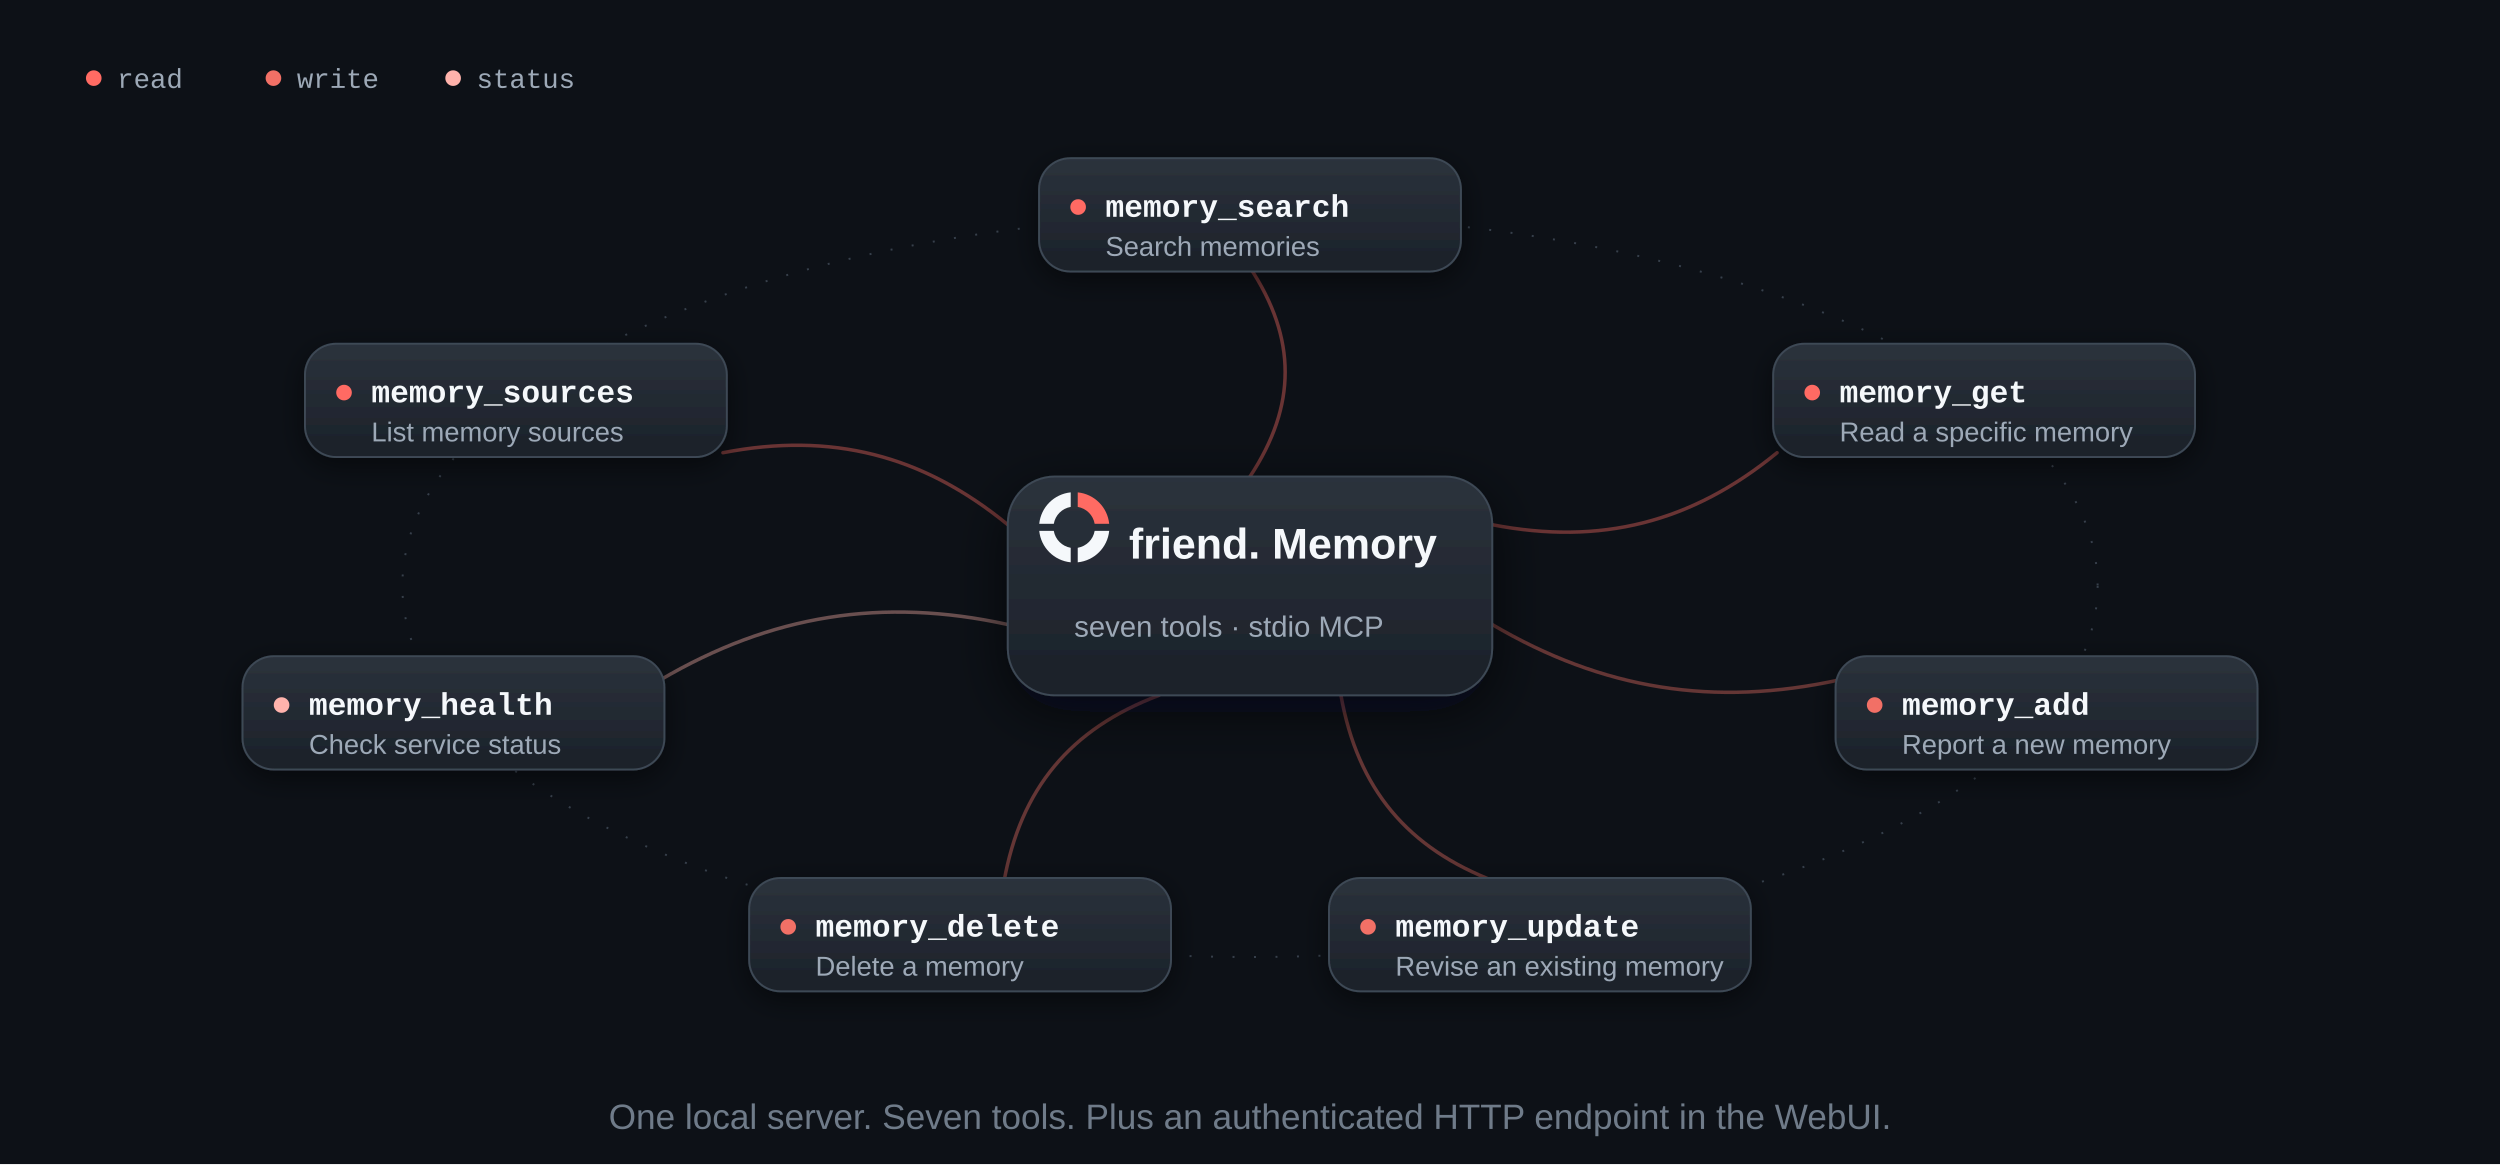
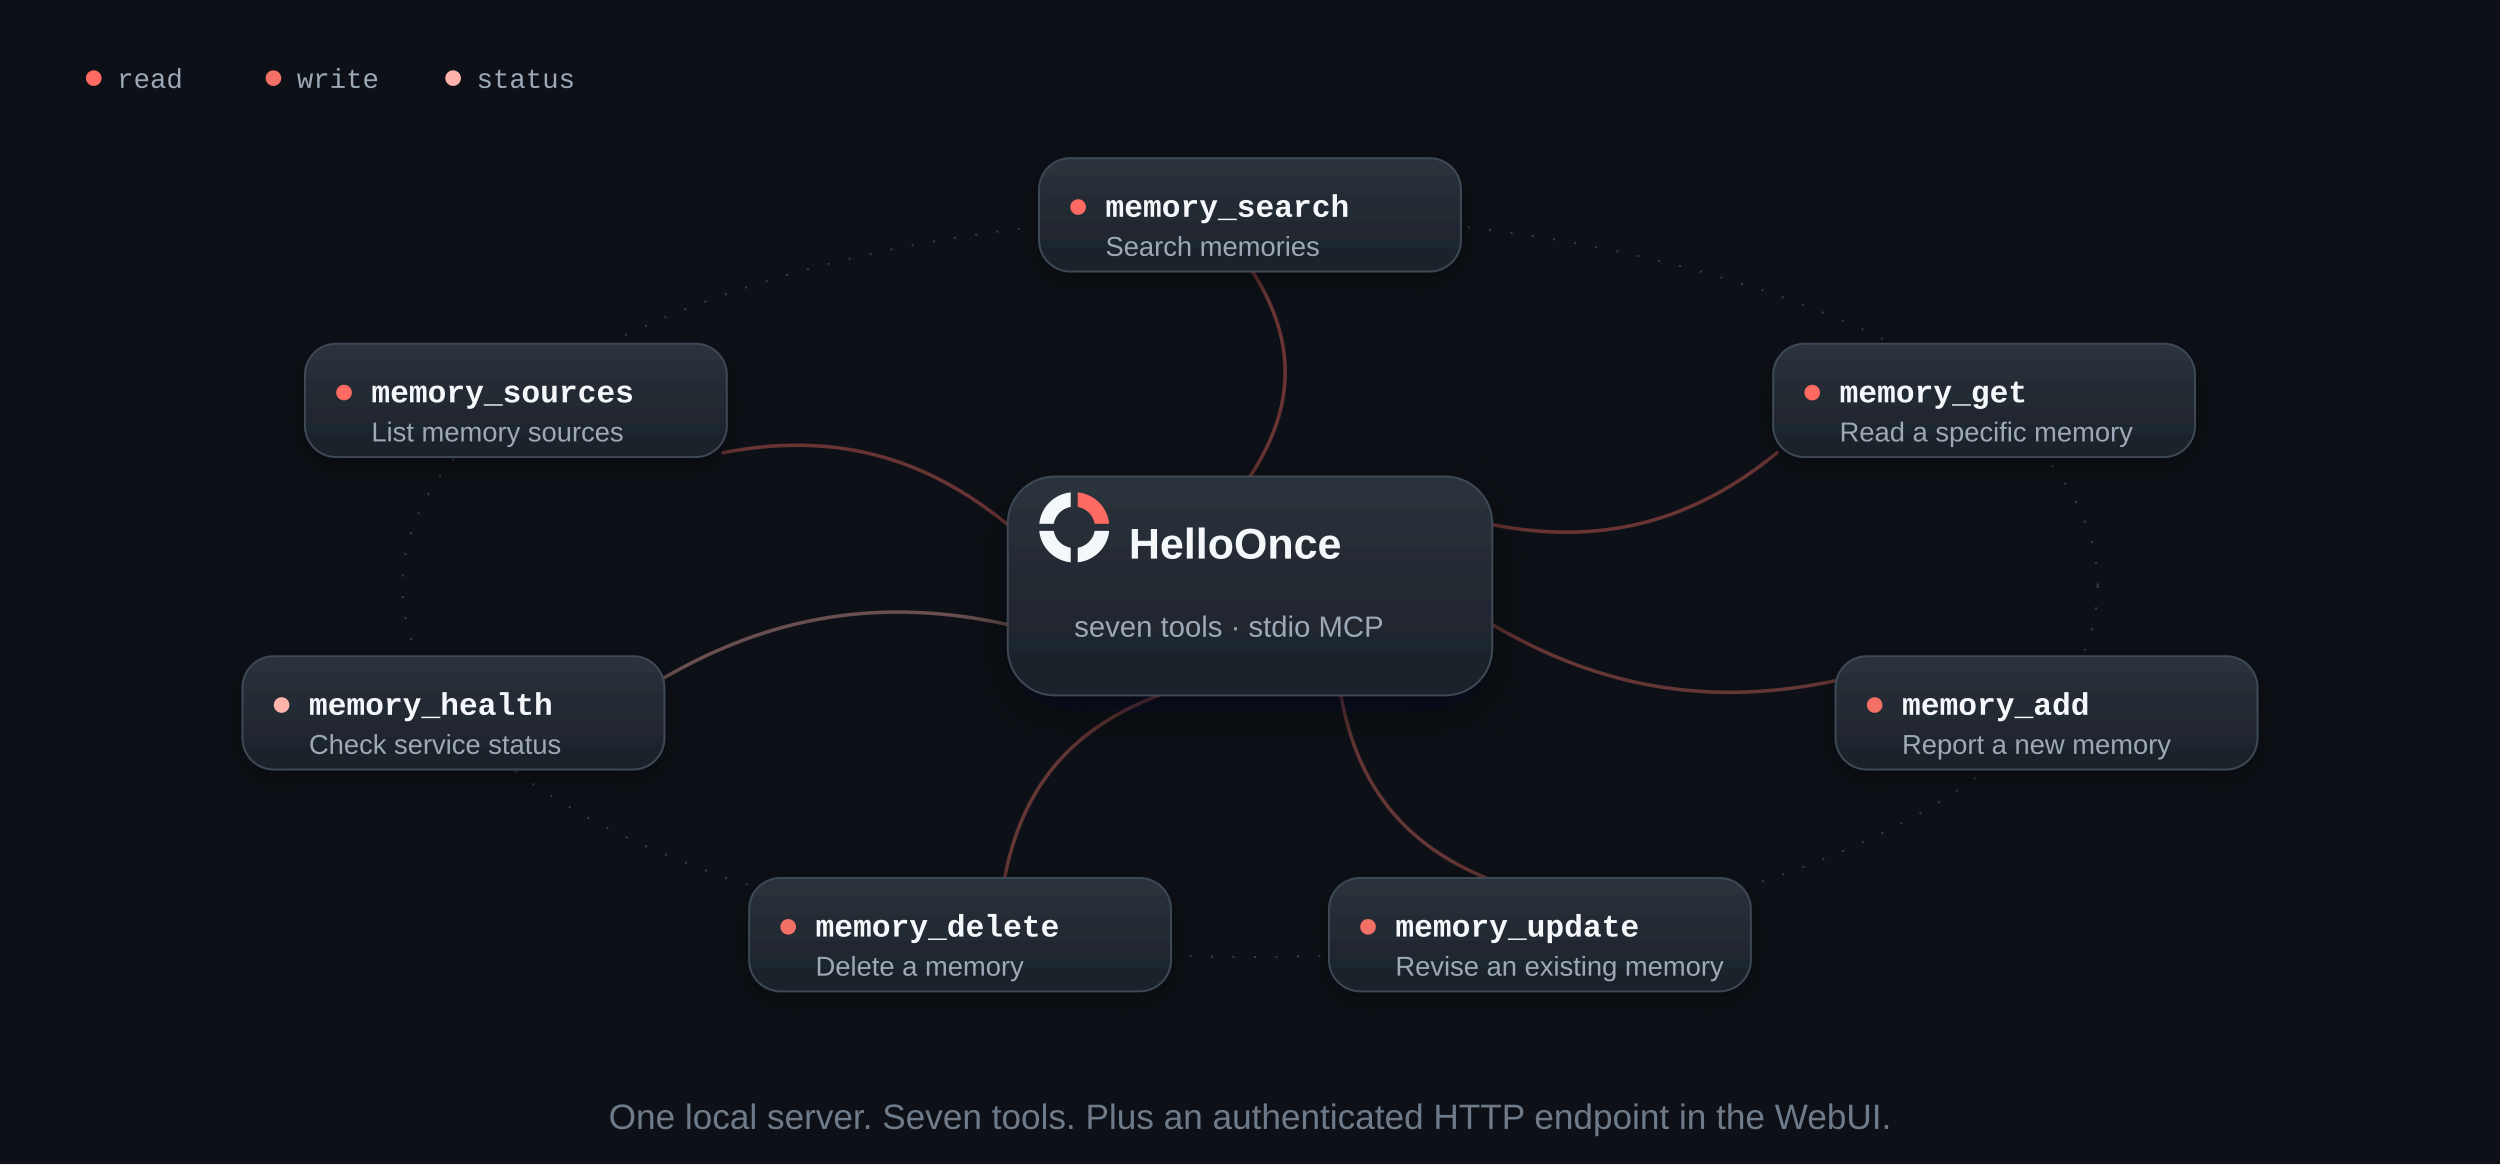
<svg xmlns="http://www.w3.org/2000/svg" viewBox="0 0 1280 596" width="1280" height="596" role="img" aria-label="Network diagram: one local MCP server exposes seven memory tools — three read, three write, one status (search, get, sources / add, update, delete / health).">
  <defs>
    <radialGradient id="halo" cx="50%" cy="50%" r="50%">
      <stop offset="0" stop-color="#FF7A70" stop-opacity=".55" />
      <stop offset=".45" stop-color="#FF7A70" stop-opacity=".18" />
      <stop offset="1" stop-color="#FF7A70" stop-opacity="0" />
    </radialGradient>
    <linearGradient id="cardGrad" x1="0" y1="0" x2="0" y2="1">
      <stop offset="0" stop-color="#2B323C" />
      <stop offset="1" stop-color="#1B2129" />
    </linearGradient>
    <linearGradient id="cardAltGrad" x1="0" y1="0" x2="0" y2="1">
      <stop offset="0" stop-color="#39424F" />
      <stop offset="1" stop-color="#262E38" />
    </linearGradient>
    <filter id="soft" x="-30%" y="-30%" width="160%" height="180%">
      <feDropShadow dx="0" dy="8" stdDeviation="14" flood-color="rgba(1,4,9,.62)" flood-opacity="1" />
    </filter>
    <filter id="softSm" x="-30%" y="-30%" width="160%" height="180%">
      <feDropShadow dx="0" dy="4" stdDeviation="7" flood-color="rgba(1,4,9,.62)" flood-opacity=".8" />
    </filter>
  </defs>
  <style>
  .s{font-family:-apple-system, BlinkMacSystemFont, 'Segoe UI Variable Display', 'Segoe UI', 'Helvetica Neue', Arial, 'Microsoft YaHei', 'PingFang SC', 'Hiragino Sans GB', 'Noto Sans CJK SC', sans-serif}
  .m{font-family:ui-monospace, SFMono-Regular, 'SF Mono', Menlo, Consolas, 'Liberation Mono', 'Microsoft YaHei', monospace}
  .rise{opacity:0;animation:rise .9s cubic-bezier(.16,.84,.32,1) both}
  @keyframes rise{from{opacity:0;transform:translateY(14px);filter:blur(6px)}to{opacity:1;transform:none;filter:blur(0)}}
  @keyframes breathe{0%,100%{opacity:.45;transform:scale(.96)}50%{opacity:.9;transform:scale(1.05)}}
  @keyframes breathe2{
    0%{opacity:.05;transform:scale(.93);animation-timing-function:cubic-bezier(.66,0,.34,1)}
    18%{opacity:.12;transform:scale(1.03);animation-timing-function:cubic-bezier(.37,0,.63,1)}
    34%{opacity:.07;transform:scale(.99);animation-timing-function:cubic-bezier(.45,0,.55,1)}
    57%{opacity:.15;transform:scale(1.085);animation-timing-function:cubic-bezier(.3,0,.7,1)}
    72%{opacity:.088;transform:scale(1.008);animation-timing-function:cubic-bezier(.6,0,.4,1)}
    88%{opacity:.126;transform:scale(1.052);animation-timing-function:cubic-bezier(.5,0,.5,1)}
    100%{opacity:.05;transform:scale(.93)}
  }
  @keyframes twinkle{0%,100%{opacity:.12}50%{opacity:.5}}
  .tw{animation:twinkle 9s ease-in-out infinite}
  .snr{animation:snr 5.4s cubic-bezier(.16,.84,.32,1) infinite;transform-box:fill-box;transform-origin:center}
  @keyframes snr{0%{transform:scale(.5);opacity:.55}65%{opacity:0}100%{transform:scale(1.6);opacity:0}}
  .swp{animation-timing-function:cubic-bezier(.83,0,.17,1);animation-iteration-count:infinite;opacity:0}
  .march{animation:march 1.65s linear infinite}
  .dp{animation:dotpulse 2.6s ease-in-out infinite}
  @keyframes dotpulse{0%,100%{opacity:.42}50%{opacity:1}}
  @keyframes march{to{stroke-dashoffset:-24}}
  .scan{animation:scan 4s cubic-bezier(.83,0,.17,1) infinite;opacity:0}
  @keyframes scan{0%{transform:translateX(0);opacity:0}8%{opacity:1}88%{opacity:1}100%{transform:translateX(1140px);opacity:0}}
  @media (prefers-reduced-motion: reduce){
    .rise{animation:none!important;opacity:1!important;filter:none!important;transform:none!important}
    .tw{animation:none!important;opacity:.55!important}
    .snr,.swp,.scan{animation:none!important;opacity:0!important}
    .march{animation:none!important}
    .dp{animation:none!important;opacity:1!important}
  }</style>
  <rect width="1280" height="596" fill="#0D1117" />
  <ellipse cx="640" cy="300" rx="434" ry="190" fill="none" stroke="#3E4855" stroke-width="1" stroke-dasharray="1 10" class="march" opacity=".85" />
  <circle cx="48" cy="40" r="4" fill="#FF6B63" />
  <text x="60" y="45" font-size="14" font-weight="500" fill="#9DA9B7" class="m">read</text>
  <circle cx="140" cy="40" r="4" fill="#F27066" />
  <text x="152" y="45" font-size="14" font-weight="500" fill="#9DA9B7" class="m">write</text>
  <circle cx="232" cy="40" r="4" fill="#FFB3AC" />
  <text x="244" y="45" font-size="14" font-weight="500" fill="#9DA9B7" class="m">status</text>
  <path id="tk0" d="M640,244 C664,207.62 664,173.38 640,137" fill="none" stroke="#FF6B63" stroke-width="1.8" opacity=".38" stroke-linecap="round" />
  <path id="tk1" d="M764,268.66 C819.47,279.39 866.15,267.59 909.86,231.79" fill="none" stroke="#FF6B63" stroke-width="1.8" opacity=".38" stroke-linecap="round" />
  <path id="tk2" d="M764,319.76 C820.68,353.09 877.59,362.16 941.83,348.09" fill="none" stroke="#F27066" stroke-width="1.8" opacity=".38" stroke-linecap="round" />
  <path id="tk3" d="M686.56,356 C695.11,403.83 720.53,434.4 765.99,451.54" fill="none" stroke="#F27066" stroke-width="1.8" opacity=".38" stroke-linecap="round" />
  <path id="tk4" d="M593.44,356 C547.98,373.14 522.56,403.71 514.01,451.54" fill="none" stroke="#F27066" stroke-width="1.8" opacity=".38" stroke-linecap="round" />
  <path id="tk5" d="M516,319.76 C451.76,305.69 394.86,314.76 338.17,348.09" fill="none" stroke="#FFB3AC" stroke-width="1.8" opacity=".38" stroke-linecap="round" />
  <path id="tk6" d="M516,268.66 C472.29,232.86 425.62,221.06 370.14,231.79" fill="none" stroke="#FF6B63" stroke-width="1.8" opacity=".38" stroke-linecap="round" />
  <g>
    <g>
      <animateMotion dur="1.15s" begin="0s" repeatCount="indefinite" calcMode="spline" keyPoints="0;1" keyTimes="0;1" keySplines=".42 0 .28 1">
        <mpath href="#tk0" />
      </animateMotion>
      <circle r="5.4" fill="#FF6B63" opacity="0">
        <animate attributeName="r" values="2.16;5.4;5.4;2.16" keyTimes="0;.14;.86;1" calcMode="spline" keySplines=".4 0 .6 1;.4 0 .6 1;.4 0 .6 1" dur="1.15s" begin="0s" repeatCount="indefinite" />
        <animate attributeName="opacity" values="0;.115;.115;0" keyTimes="0;.14;.86;1" calcMode="spline" keySplines=".4 0 .6 1;.4 0 .6 1;.4 0 .6 1" dur="1.15s" begin="0s" repeatCount="indefinite" />
      </circle>
      <circle r="3.6" fill="#FF6B63" opacity="0">
        <animate attributeName="r" values="1.26;3.6;3.6;1.26" keyTimes="0;.14;.86;1" calcMode="spline" keySplines=".4 0 .6 1;.4 0 .6 1;.4 0 .6 1" dur="1.15s" begin="0s" repeatCount="indefinite" />
        <animate attributeName="opacity" values="0;1;1;0" keyTimes="0;.14;.86;1" calcMode="spline" keySplines=".4 0 .6 1;.4 0 .6 1;.4 0 .6 1" dur="1.15s" begin="0s" repeatCount="indefinite" />
      </circle>
    </g>
    <g>
      <animateMotion dur="1.15s" begin="-0.58s" repeatCount="indefinite" calcMode="spline" keyPoints="0;1" keyTimes="0;1" keySplines=".42 0 .28 1">
        <mpath href="#tk0" />
      </animateMotion>
      <circle r="5.4" fill="#FF6B63" opacity="0">
        <animate attributeName="r" values="2.16;5.4;5.4;2.16" keyTimes="0;.14;.86;1" calcMode="spline" keySplines=".4 0 .6 1;.4 0 .6 1;.4 0 .6 1" dur="1.15s" begin="-0.58s" repeatCount="indefinite" />
        <animate attributeName="opacity" values="0;.115;.115;0" keyTimes="0;.14;.86;1" calcMode="spline" keySplines=".4 0 .6 1;.4 0 .6 1;.4 0 .6 1" dur="1.15s" begin="-0.58s" repeatCount="indefinite" />
      </circle>
      <circle r="3.6" fill="#FF6B63" opacity="0">
        <animate attributeName="r" values="1.26;3.6;3.6;1.26" keyTimes="0;.14;.86;1" calcMode="spline" keySplines=".4 0 .6 1;.4 0 .6 1;.4 0 .6 1" dur="1.15s" begin="-0.58s" repeatCount="indefinite" />
        <animate attributeName="opacity" values="0;1;1;0" keyTimes="0;.14;.86;1" calcMode="spline" keySplines=".4 0 .6 1;.4 0 .6 1;.4 0 .6 1" dur="1.15s" begin="-0.58s" repeatCount="indefinite" />
      </circle>
    </g>
    <g>
      <animateMotion dur="1.22s" begin="-0.37s" repeatCount="indefinite" calcMode="spline" keyPoints="0;1" keyTimes="0;1" keySplines=".42 0 .28 1">
        <mpath href="#tk1" />
      </animateMotion>
      <circle r="5.4" fill="#FF6B63" opacity="0">
        <animate attributeName="r" values="2.16;5.4;5.4;2.16" keyTimes="0;.14;.86;1" calcMode="spline" keySplines=".4 0 .6 1;.4 0 .6 1;.4 0 .6 1" dur="1.22s" begin="-0.37s" repeatCount="indefinite" />
        <animate attributeName="opacity" values="0;.115;.115;0" keyTimes="0;.14;.86;1" calcMode="spline" keySplines=".4 0 .6 1;.4 0 .6 1;.4 0 .6 1" dur="1.22s" begin="-0.37s" repeatCount="indefinite" />
      </circle>
      <circle r="3.6" fill="#FF6B63" opacity="0">
        <animate attributeName="r" values="1.26;3.6;3.6;1.26" keyTimes="0;.14;.86;1" calcMode="spline" keySplines=".4 0 .6 1;.4 0 .6 1;.4 0 .6 1" dur="1.22s" begin="-0.37s" repeatCount="indefinite" />
        <animate attributeName="opacity" values="0;1;1;0" keyTimes="0;.14;.86;1" calcMode="spline" keySplines=".4 0 .6 1;.4 0 .6 1;.4 0 .6 1" dur="1.22s" begin="-0.37s" repeatCount="indefinite" />
      </circle>
    </g>
    <g>
      <animateMotion dur="1.22s" begin="-0.95s" repeatCount="indefinite" calcMode="spline" keyPoints="0;1" keyTimes="0;1" keySplines=".42 0 .28 1">
        <mpath href="#tk1" />
      </animateMotion>
      <circle r="5.4" fill="#FF6B63" opacity="0">
        <animate attributeName="r" values="2.16;5.4;5.4;2.16" keyTimes="0;.14;.86;1" calcMode="spline" keySplines=".4 0 .6 1;.4 0 .6 1;.4 0 .6 1" dur="1.22s" begin="-0.95s" repeatCount="indefinite" />
        <animate attributeName="opacity" values="0;.115;.115;0" keyTimes="0;.14;.86;1" calcMode="spline" keySplines=".4 0 .6 1;.4 0 .6 1;.4 0 .6 1" dur="1.22s" begin="-0.95s" repeatCount="indefinite" />
      </circle>
      <circle r="3.6" fill="#FF6B63" opacity="0">
        <animate attributeName="r" values="1.26;3.6;3.6;1.26" keyTimes="0;.14;.86;1" calcMode="spline" keySplines=".4 0 .6 1;.4 0 .6 1;.4 0 .6 1" dur="1.22s" begin="-0.95s" repeatCount="indefinite" />
        <animate attributeName="opacity" values="0;1;1;0" keyTimes="0;.14;.86;1" calcMode="spline" keySplines=".4 0 .6 1;.4 0 .6 1;.4 0 .6 1" dur="1.22s" begin="-0.95s" repeatCount="indefinite" />
      </circle>
    </g>
    <g>
      <animateMotion dur="1.29s" begin="-0.74s" repeatCount="indefinite" calcMode="spline" keyPoints="0;1" keyTimes="0;1" keySplines=".42 0 .28 1">
        <mpath href="#tk2" />
      </animateMotion>
      <circle r="5.4" fill="#F27066" opacity="0">
        <animate attributeName="r" values="2.16;5.4;5.4;2.16" keyTimes="0;.14;.86;1" calcMode="spline" keySplines=".4 0 .6 1;.4 0 .6 1;.4 0 .6 1" dur="1.29s" begin="-0.74s" repeatCount="indefinite" />
        <animate attributeName="opacity" values="0;.115;.115;0" keyTimes="0;.14;.86;1" calcMode="spline" keySplines=".4 0 .6 1;.4 0 .6 1;.4 0 .6 1" dur="1.29s" begin="-0.74s" repeatCount="indefinite" />
      </circle>
      <circle r="3.6" fill="#F27066" opacity="0">
        <animate attributeName="r" values="1.26;3.6;3.6;1.26" keyTimes="0;.14;.86;1" calcMode="spline" keySplines=".4 0 .6 1;.4 0 .6 1;.4 0 .6 1" dur="1.29s" begin="-0.74s" repeatCount="indefinite" />
        <animate attributeName="opacity" values="0;1;1;0" keyTimes="0;.14;.86;1" calcMode="spline" keySplines=".4 0 .6 1;.4 0 .6 1;.4 0 .6 1" dur="1.29s" begin="-0.74s" repeatCount="indefinite" />
      </circle>
    </g>
    <g>
      <animateMotion dur="1.29s" begin="-1.32s" repeatCount="indefinite" calcMode="spline" keyPoints="0;1" keyTimes="0;1" keySplines=".42 0 .28 1">
        <mpath href="#tk2" />
      </animateMotion>
      <circle r="5.4" fill="#F27066" opacity="0">
        <animate attributeName="r" values="2.16;5.4;5.4;2.16" keyTimes="0;.14;.86;1" calcMode="spline" keySplines=".4 0 .6 1;.4 0 .6 1;.4 0 .6 1" dur="1.29s" begin="-1.32s" repeatCount="indefinite" />
        <animate attributeName="opacity" values="0;.115;.115;0" keyTimes="0;.14;.86;1" calcMode="spline" keySplines=".4 0 .6 1;.4 0 .6 1;.4 0 .6 1" dur="1.29s" begin="-1.32s" repeatCount="indefinite" />
      </circle>
      <circle r="3.6" fill="#F27066" opacity="0">
        <animate attributeName="r" values="1.26;3.6;3.6;1.26" keyTimes="0;.14;.86;1" calcMode="spline" keySplines=".4 0 .6 1;.4 0 .6 1;.4 0 .6 1" dur="1.29s" begin="-1.32s" repeatCount="indefinite" />
        <animate attributeName="opacity" values="0;1;1;0" keyTimes="0;.14;.86;1" calcMode="spline" keySplines=".4 0 .6 1;.4 0 .6 1;.4 0 .6 1" dur="1.29s" begin="-1.32s" repeatCount="indefinite" />
      </circle>
    </g>
    <g>
      <animateMotion dur="1.36s" begin="-1.11s" repeatCount="indefinite" calcMode="spline" keyPoints="0;1" keyTimes="0;1" keySplines=".42 0 .28 1">
        <mpath href="#tk3" />
      </animateMotion>
      <circle r="5.4" fill="#F27066" opacity="0">
        <animate attributeName="r" values="2.16;5.4;5.4;2.16" keyTimes="0;.14;.86;1" calcMode="spline" keySplines=".4 0 .6 1;.4 0 .6 1;.4 0 .6 1" dur="1.36s" begin="-1.11s" repeatCount="indefinite" />
        <animate attributeName="opacity" values="0;.115;.115;0" keyTimes="0;.14;.86;1" calcMode="spline" keySplines=".4 0 .6 1;.4 0 .6 1;.4 0 .6 1" dur="1.36s" begin="-1.11s" repeatCount="indefinite" />
      </circle>
      <circle r="3.6" fill="#F27066" opacity="0">
        <animate attributeName="r" values="1.26;3.6;3.6;1.26" keyTimes="0;.14;.86;1" calcMode="spline" keySplines=".4 0 .6 1;.4 0 .6 1;.4 0 .6 1" dur="1.36s" begin="-1.11s" repeatCount="indefinite" />
        <animate attributeName="opacity" values="0;1;1;0" keyTimes="0;.14;.86;1" calcMode="spline" keySplines=".4 0 .6 1;.4 0 .6 1;.4 0 .6 1" dur="1.36s" begin="-1.11s" repeatCount="indefinite" />
      </circle>
    </g>
    <g>
      <animateMotion dur="1.36s" begin="-1.69s" repeatCount="indefinite" calcMode="spline" keyPoints="0;1" keyTimes="0;1" keySplines=".42 0 .28 1">
        <mpath href="#tk3" />
      </animateMotion>
      <circle r="5.4" fill="#F27066" opacity="0">
        <animate attributeName="r" values="2.16;5.4;5.4;2.16" keyTimes="0;.14;.86;1" calcMode="spline" keySplines=".4 0 .6 1;.4 0 .6 1;.4 0 .6 1" dur="1.36s" begin="-1.69s" repeatCount="indefinite" />
        <animate attributeName="opacity" values="0;.115;.115;0" keyTimes="0;.14;.86;1" calcMode="spline" keySplines=".4 0 .6 1;.4 0 .6 1;.4 0 .6 1" dur="1.36s" begin="-1.69s" repeatCount="indefinite" />
      </circle>
      <circle r="3.6" fill="#F27066" opacity="0">
        <animate attributeName="r" values="1.26;3.6;3.6;1.26" keyTimes="0;.14;.86;1" calcMode="spline" keySplines=".4 0 .6 1;.4 0 .6 1;.4 0 .6 1" dur="1.36s" begin="-1.69s" repeatCount="indefinite" />
        <animate attributeName="opacity" values="0;1;1;0" keyTimes="0;.14;.86;1" calcMode="spline" keySplines=".4 0 .6 1;.4 0 .6 1;.4 0 .6 1" dur="1.36s" begin="-1.69s" repeatCount="indefinite" />
      </circle>
    </g>
    <g>
      <animateMotion dur="1.43s" begin="-1.48s" repeatCount="indefinite" calcMode="spline" keyPoints="0;1" keyTimes="0;1" keySplines=".42 0 .28 1">
        <mpath href="#tk4" />
      </animateMotion>
      <circle r="5.4" fill="#F27066" opacity="0">
        <animate attributeName="r" values="2.16;5.4;5.4;2.16" keyTimes="0;.14;.86;1" calcMode="spline" keySplines=".4 0 .6 1;.4 0 .6 1;.4 0 .6 1" dur="1.43s" begin="-1.48s" repeatCount="indefinite" />
        <animate attributeName="opacity" values="0;.115;.115;0" keyTimes="0;.14;.86;1" calcMode="spline" keySplines=".4 0 .6 1;.4 0 .6 1;.4 0 .6 1" dur="1.43s" begin="-1.48s" repeatCount="indefinite" />
      </circle>
      <circle r="3.6" fill="#F27066" opacity="0">
        <animate attributeName="r" values="1.26;3.6;3.6;1.26" keyTimes="0;.14;.86;1" calcMode="spline" keySplines=".4 0 .6 1;.4 0 .6 1;.4 0 .6 1" dur="1.43s" begin="-1.48s" repeatCount="indefinite" />
        <animate attributeName="opacity" values="0;1;1;0" keyTimes="0;.14;.86;1" calcMode="spline" keySplines=".4 0 .6 1;.4 0 .6 1;.4 0 .6 1" dur="1.43s" begin="-1.48s" repeatCount="indefinite" />
      </circle>
    </g>
    <g>
      <animateMotion dur="1.43s" begin="-2.06s" repeatCount="indefinite" calcMode="spline" keyPoints="0;1" keyTimes="0;1" keySplines=".42 0 .28 1">
        <mpath href="#tk4" />
      </animateMotion>
      <circle r="5.4" fill="#F27066" opacity="0">
        <animate attributeName="r" values="2.16;5.4;5.4;2.16" keyTimes="0;.14;.86;1" calcMode="spline" keySplines=".4 0 .6 1;.4 0 .6 1;.4 0 .6 1" dur="1.43s" begin="-2.06s" repeatCount="indefinite" />
        <animate attributeName="opacity" values="0;.115;.115;0" keyTimes="0;.14;.86;1" calcMode="spline" keySplines=".4 0 .6 1;.4 0 .6 1;.4 0 .6 1" dur="1.43s" begin="-2.06s" repeatCount="indefinite" />
      </circle>
      <circle r="3.6" fill="#F27066" opacity="0">
        <animate attributeName="r" values="1.26;3.6;3.6;1.26" keyTimes="0;.14;.86;1" calcMode="spline" keySplines=".4 0 .6 1;.4 0 .6 1;.4 0 .6 1" dur="1.43s" begin="-2.06s" repeatCount="indefinite" />
        <animate attributeName="opacity" values="0;1;1;0" keyTimes="0;.14;.86;1" calcMode="spline" keySplines=".4 0 .6 1;.4 0 .6 1;.4 0 .6 1" dur="1.43s" begin="-2.06s" repeatCount="indefinite" />
      </circle>
    </g>
    <g>
      <animateMotion dur="1.5s" begin="-1.85s" repeatCount="indefinite" calcMode="spline" keyPoints="0;1" keyTimes="0;1" keySplines=".42 0 .28 1">
        <mpath href="#tk5" />
      </animateMotion>
      <circle r="5.4" fill="#FFB3AC" opacity="0">
        <animate attributeName="r" values="2.16;5.4;5.4;2.16" keyTimes="0;.14;.86;1" calcMode="spline" keySplines=".4 0 .6 1;.4 0 .6 1;.4 0 .6 1" dur="1.5s" begin="-1.85s" repeatCount="indefinite" />
        <animate attributeName="opacity" values="0;.115;.115;0" keyTimes="0;.14;.86;1" calcMode="spline" keySplines=".4 0 .6 1;.4 0 .6 1;.4 0 .6 1" dur="1.5s" begin="-1.85s" repeatCount="indefinite" />
      </circle>
      <circle r="3.6" fill="#FFB3AC" opacity="0">
        <animate attributeName="r" values="1.26;3.6;3.6;1.26" keyTimes="0;.14;.86;1" calcMode="spline" keySplines=".4 0 .6 1;.4 0 .6 1;.4 0 .6 1" dur="1.5s" begin="-1.85s" repeatCount="indefinite" />
        <animate attributeName="opacity" values="0;1;1;0" keyTimes="0;.14;.86;1" calcMode="spline" keySplines=".4 0 .6 1;.4 0 .6 1;.4 0 .6 1" dur="1.5s" begin="-1.85s" repeatCount="indefinite" />
      </circle>
    </g>
    <g>
      <animateMotion dur="1.5s" begin="-2.43s" repeatCount="indefinite" calcMode="spline" keyPoints="0;1" keyTimes="0;1" keySplines=".42 0 .28 1">
        <mpath href="#tk5" />
      </animateMotion>
      <circle r="5.4" fill="#FFB3AC" opacity="0">
        <animate attributeName="r" values="2.16;5.4;5.4;2.16" keyTimes="0;.14;.86;1" calcMode="spline" keySplines=".4 0 .6 1;.4 0 .6 1;.4 0 .6 1" dur="1.5s" begin="-2.43s" repeatCount="indefinite" />
        <animate attributeName="opacity" values="0;.115;.115;0" keyTimes="0;.14;.86;1" calcMode="spline" keySplines=".4 0 .6 1;.4 0 .6 1;.4 0 .6 1" dur="1.5s" begin="-2.43s" repeatCount="indefinite" />
      </circle>
      <circle r="3.6" fill="#FFB3AC" opacity="0">
        <animate attributeName="r" values="1.26;3.6;3.6;1.26" keyTimes="0;.14;.86;1" calcMode="spline" keySplines=".4 0 .6 1;.4 0 .6 1;.4 0 .6 1" dur="1.5s" begin="-2.43s" repeatCount="indefinite" />
        <animate attributeName="opacity" values="0;1;1;0" keyTimes="0;.14;.86;1" calcMode="spline" keySplines=".4 0 .6 1;.4 0 .6 1;.4 0 .6 1" dur="1.5s" begin="-2.43s" repeatCount="indefinite" />
      </circle>
    </g>
    <g>
      <animateMotion dur="1.56s" begin="-2.22s" repeatCount="indefinite" calcMode="spline" keyPoints="0;1" keyTimes="0;1" keySplines=".42 0 .28 1">
        <mpath href="#tk6" />
      </animateMotion>
      <circle r="5.4" fill="#FF6B63" opacity="0">
        <animate attributeName="r" values="2.16;5.4;5.4;2.16" keyTimes="0;.14;.86;1" calcMode="spline" keySplines=".4 0 .6 1;.4 0 .6 1;.4 0 .6 1" dur="1.56s" begin="-2.22s" repeatCount="indefinite" />
        <animate attributeName="opacity" values="0;.115;.115;0" keyTimes="0;.14;.86;1" calcMode="spline" keySplines=".4 0 .6 1;.4 0 .6 1;.4 0 .6 1" dur="1.56s" begin="-2.22s" repeatCount="indefinite" />
      </circle>
      <circle r="3.6" fill="#FF6B63" opacity="0">
        <animate attributeName="r" values="1.26;3.6;3.6;1.26" keyTimes="0;.14;.86;1" calcMode="spline" keySplines=".4 0 .6 1;.4 0 .6 1;.4 0 .6 1" dur="1.56s" begin="-2.22s" repeatCount="indefinite" />
        <animate attributeName="opacity" values="0;1;1;0" keyTimes="0;.14;.86;1" calcMode="spline" keySplines=".4 0 .6 1;.4 0 .6 1;.4 0 .6 1" dur="1.56s" begin="-2.22s" repeatCount="indefinite" />
      </circle>
    </g>
    <g>
      <animateMotion dur="1.56s" begin="-2.8s" repeatCount="indefinite" calcMode="spline" keyPoints="0;1" keyTimes="0;1" keySplines=".42 0 .28 1">
        <mpath href="#tk6" />
      </animateMotion>
      <circle r="5.4" fill="#FF6B63" opacity="0">
        <animate attributeName="r" values="2.16;5.4;5.4;2.16" keyTimes="0;.14;.86;1" calcMode="spline" keySplines=".4 0 .6 1;.4 0 .6 1;.4 0 .6 1" dur="1.56s" begin="-2.8s" repeatCount="indefinite" />
        <animate attributeName="opacity" values="0;.115;.115;0" keyTimes="0;.14;.86;1" calcMode="spline" keySplines=".4 0 .6 1;.4 0 .6 1;.4 0 .6 1" dur="1.56s" begin="-2.8s" repeatCount="indefinite" />
      </circle>
      <circle r="3.6" fill="#FF6B63" opacity="0">
        <animate attributeName="r" values="1.26;3.6;3.6;1.26" keyTimes="0;.14;.86;1" calcMode="spline" keySplines=".4 0 .6 1;.4 0 .6 1;.4 0 .6 1" dur="1.56s" begin="-2.8s" repeatCount="indefinite" />
        <animate attributeName="opacity" values="0;1;1;0" keyTimes="0;.14;.86;1" calcMode="spline" keySplines=".4 0 .6 1;.4 0 .6 1;.4 0 .6 1" dur="1.56s" begin="-2.8s" repeatCount="indefinite" />
      </circle>
    </g>
  </g>
  <g filter="url(#softSm)">
    <rect x="532" y="81" width="216" height="58" rx="16" fill="url(#cardGrad)" stroke="#3E4855" stroke-width="1" />
    <circle cx="552" cy="106" r="4" fill="#FF6B63" />
    <text x="566" y="111" font-size="16" font-weight="600" fill="#F5F8FB" class="m">memory_search</text>
    <text x="566" y="131" font-size="14" font-weight="400" fill="#9DA9B7" class="s">Search memories</text>
  </g>
  <g filter="url(#softSm)">
    <rect x="907.86" y="176" width="216" height="58" rx="16" fill="url(#cardGrad)" stroke="#3E4855" stroke-width="1" />
    <circle cx="927.86" cy="201" r="4" fill="#FF6B63" />
    <text x="941.86" y="206" font-size="16" font-weight="600" fill="#F5F8FB" class="m">memory_get</text>
    <text x="941.86" y="226" font-size="14" font-weight="400" fill="#9DA9B7" class="s">Read a specific memory</text>
  </g>
  <g filter="url(#softSm)">
    <rect x="939.83" y="335.98" width="216" height="58" rx="16" fill="url(#cardGrad)" stroke="#3E4855" stroke-width="1" />
    <circle cx="959.83" cy="360.98" r="4" fill="#F27066" />
    <text x="973.83" y="365.98" font-size="16" font-weight="600" fill="#F5F8FB" class="m">memory_add</text>
    <text x="973.83" y="385.98" font-size="14" font-weight="400" fill="#9DA9B7" class="s">Report a new memory</text>
  </g>
  <g filter="url(#softSm)">
    <rect x="680.44" y="449.54" width="216" height="58" rx="16" fill="url(#cardGrad)" stroke="#3E4855" stroke-width="1" />
    <circle cx="700.44" cy="474.54" r="4" fill="#F27066" />
    <text x="714.44" y="479.54" font-size="16" font-weight="600" fill="#F5F8FB" class="m">memory_update</text>
    <text x="714.44" y="499.54" font-size="14" font-weight="400" fill="#9DA9B7" class="s">Revise an existing memory</text>
  </g>
  <g filter="url(#softSm)">
    <rect x="383.56" y="449.54" width="216" height="58" rx="16" fill="url(#cardGrad)" stroke="#3E4855" stroke-width="1" />
    <circle cx="403.56" cy="474.54" r="4" fill="#F27066" />
    <text x="417.56" y="479.54" font-size="16" font-weight="600" fill="#F5F8FB" class="m">memory_delete</text>
    <text x="417.56" y="499.54" font-size="14" font-weight="400" fill="#9DA9B7" class="s">Delete a memory</text>
  </g>
  <g filter="url(#softSm)">
    <rect x="124.17" y="335.98" width="216" height="58" rx="16" fill="url(#cardGrad)" stroke="#3E4855" stroke-width="1" />
    <circle cx="144.17" cy="360.98" r="4" fill="#FFB3AC" />
    <text x="158.17" y="365.98" font-size="16" font-weight="600" fill="#F5F8FB" class="m">memory_health</text>
    <text x="158.17" y="385.98" font-size="14" font-weight="400" fill="#9DA9B7" class="s">Check service status</text>
  </g>
  <g filter="url(#softSm)">
    <rect x="156.14" y="176" width="216" height="58" rx="16" fill="url(#cardGrad)" stroke="#3E4855" stroke-width="1" />
    <circle cx="176.14" cy="201" r="4" fill="#FF6B63" />
    <text x="190.14" y="206" font-size="16" font-weight="600" fill="#F5F8FB" class="m">memory_sources</text>
    <text x="190.14" y="226" font-size="14" font-weight="400" fill="#9DA9B7" class="s">List memory sources</text>
  </g>
  <g filter="url(#soft)">
    <rect x="516" y="244" width="248" height="112" rx="24" fill="url(#cardGrad)" stroke="#3E4855" stroke-width="1" />
  </g>
  <g transform="translate(550 270)">
    <g transform="scale(0.18)">
      <path fill="#FF6B63" d="M10,-99.499A100 100 0 0 1 99.499,-10L58.146,-10A59 59 0 0 0 10,-58.146Z" />
      <path fill="#F5F8FB" d="M99.499,10A100 100 0 0 1 10,99.499L10,58.146A59 59 0 0 0 58.146,10Z" />
      <path fill="#F5F8FB" d="M-10,99.499A100 100 0 0 1 -99.499,10L-58.146,10A59 59 0 0 0 -10,58.146Z" />
      <path fill="#F5F8FB" d="M-99.499,-10A100 100 0 0 1 -10,-99.499L-10,-58.146A59 59 0 0 0 -58.146,-10Z" />
    </g>
  </g>
-   <text x="578" y="286" font-size="22" font-weight="650" fill="#F5F8FB" class="s">friend. Memory</text>
+   <text x="578" y="286" font-size="22" font-weight="650" fill="#F5F8FB" class="s">HelloOnce</text>
  <text x="550" y="326" font-size="15" font-weight="400" fill="#9DA9B7" class="s">seven tools · stdio MCP</text>
  <text x="640" y="578" font-size="18" font-weight="400" fill="#6F7B89" text-anchor="middle" class="s">One local server. Seven tools. Plus an authenticated HTTP endpoint in the WebUI.</text>
</svg>
